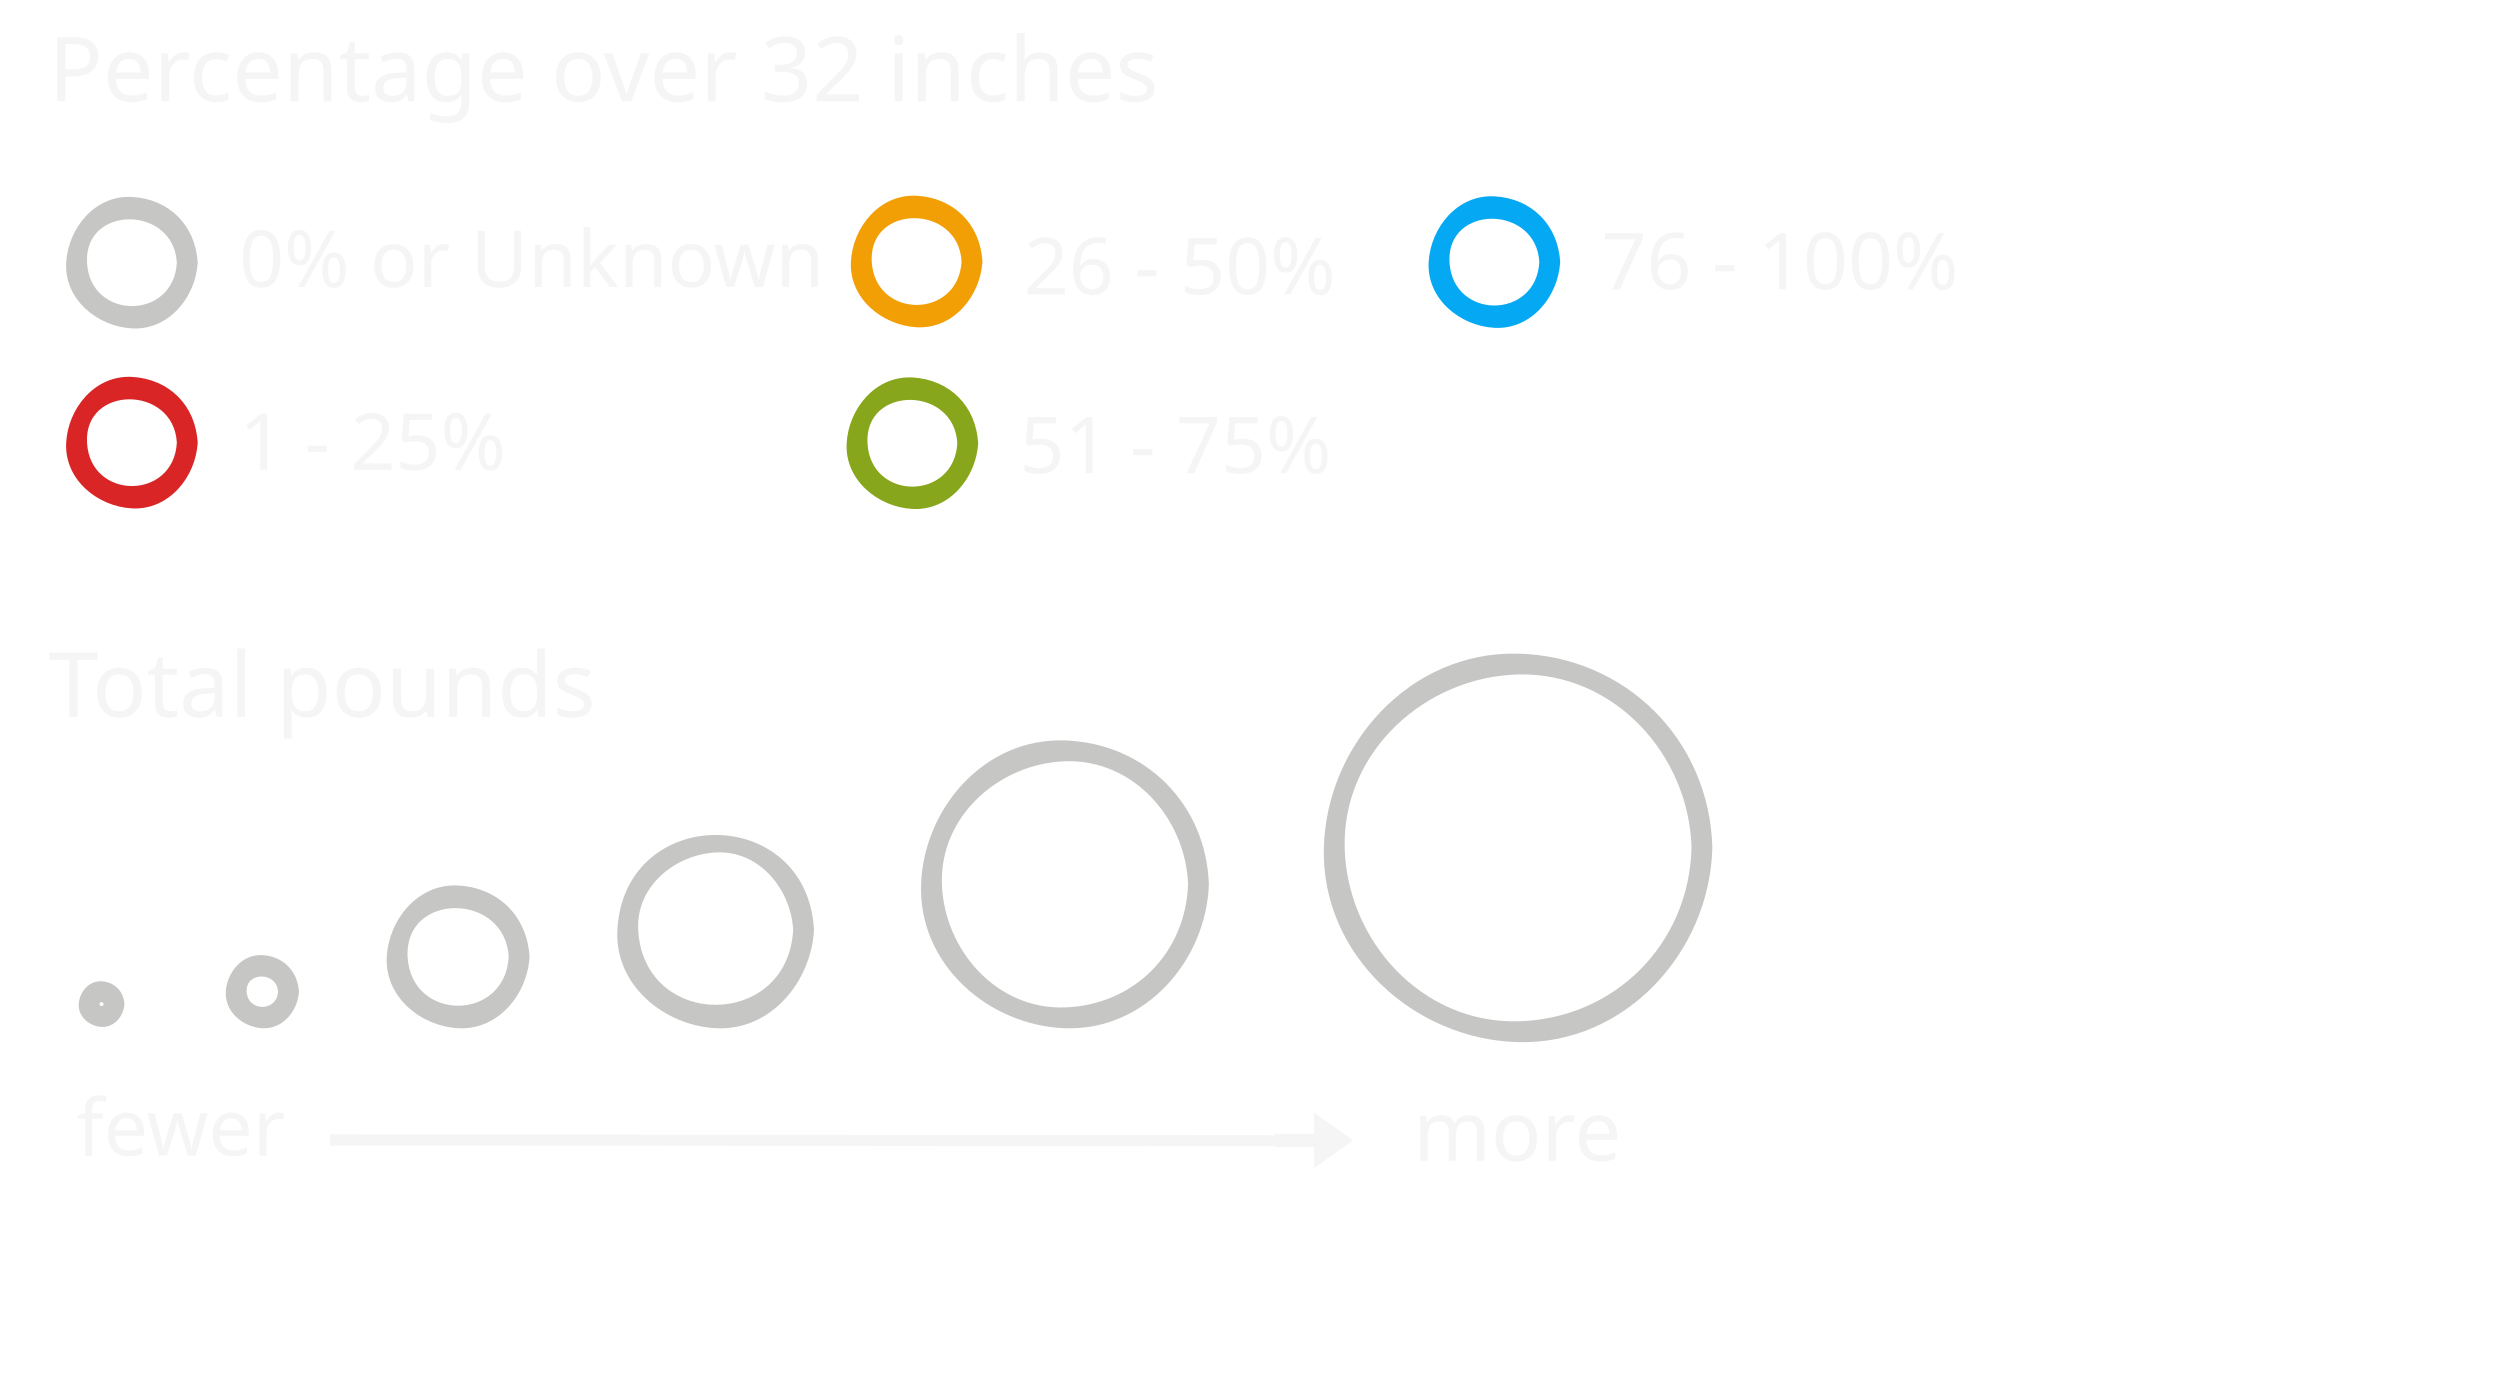
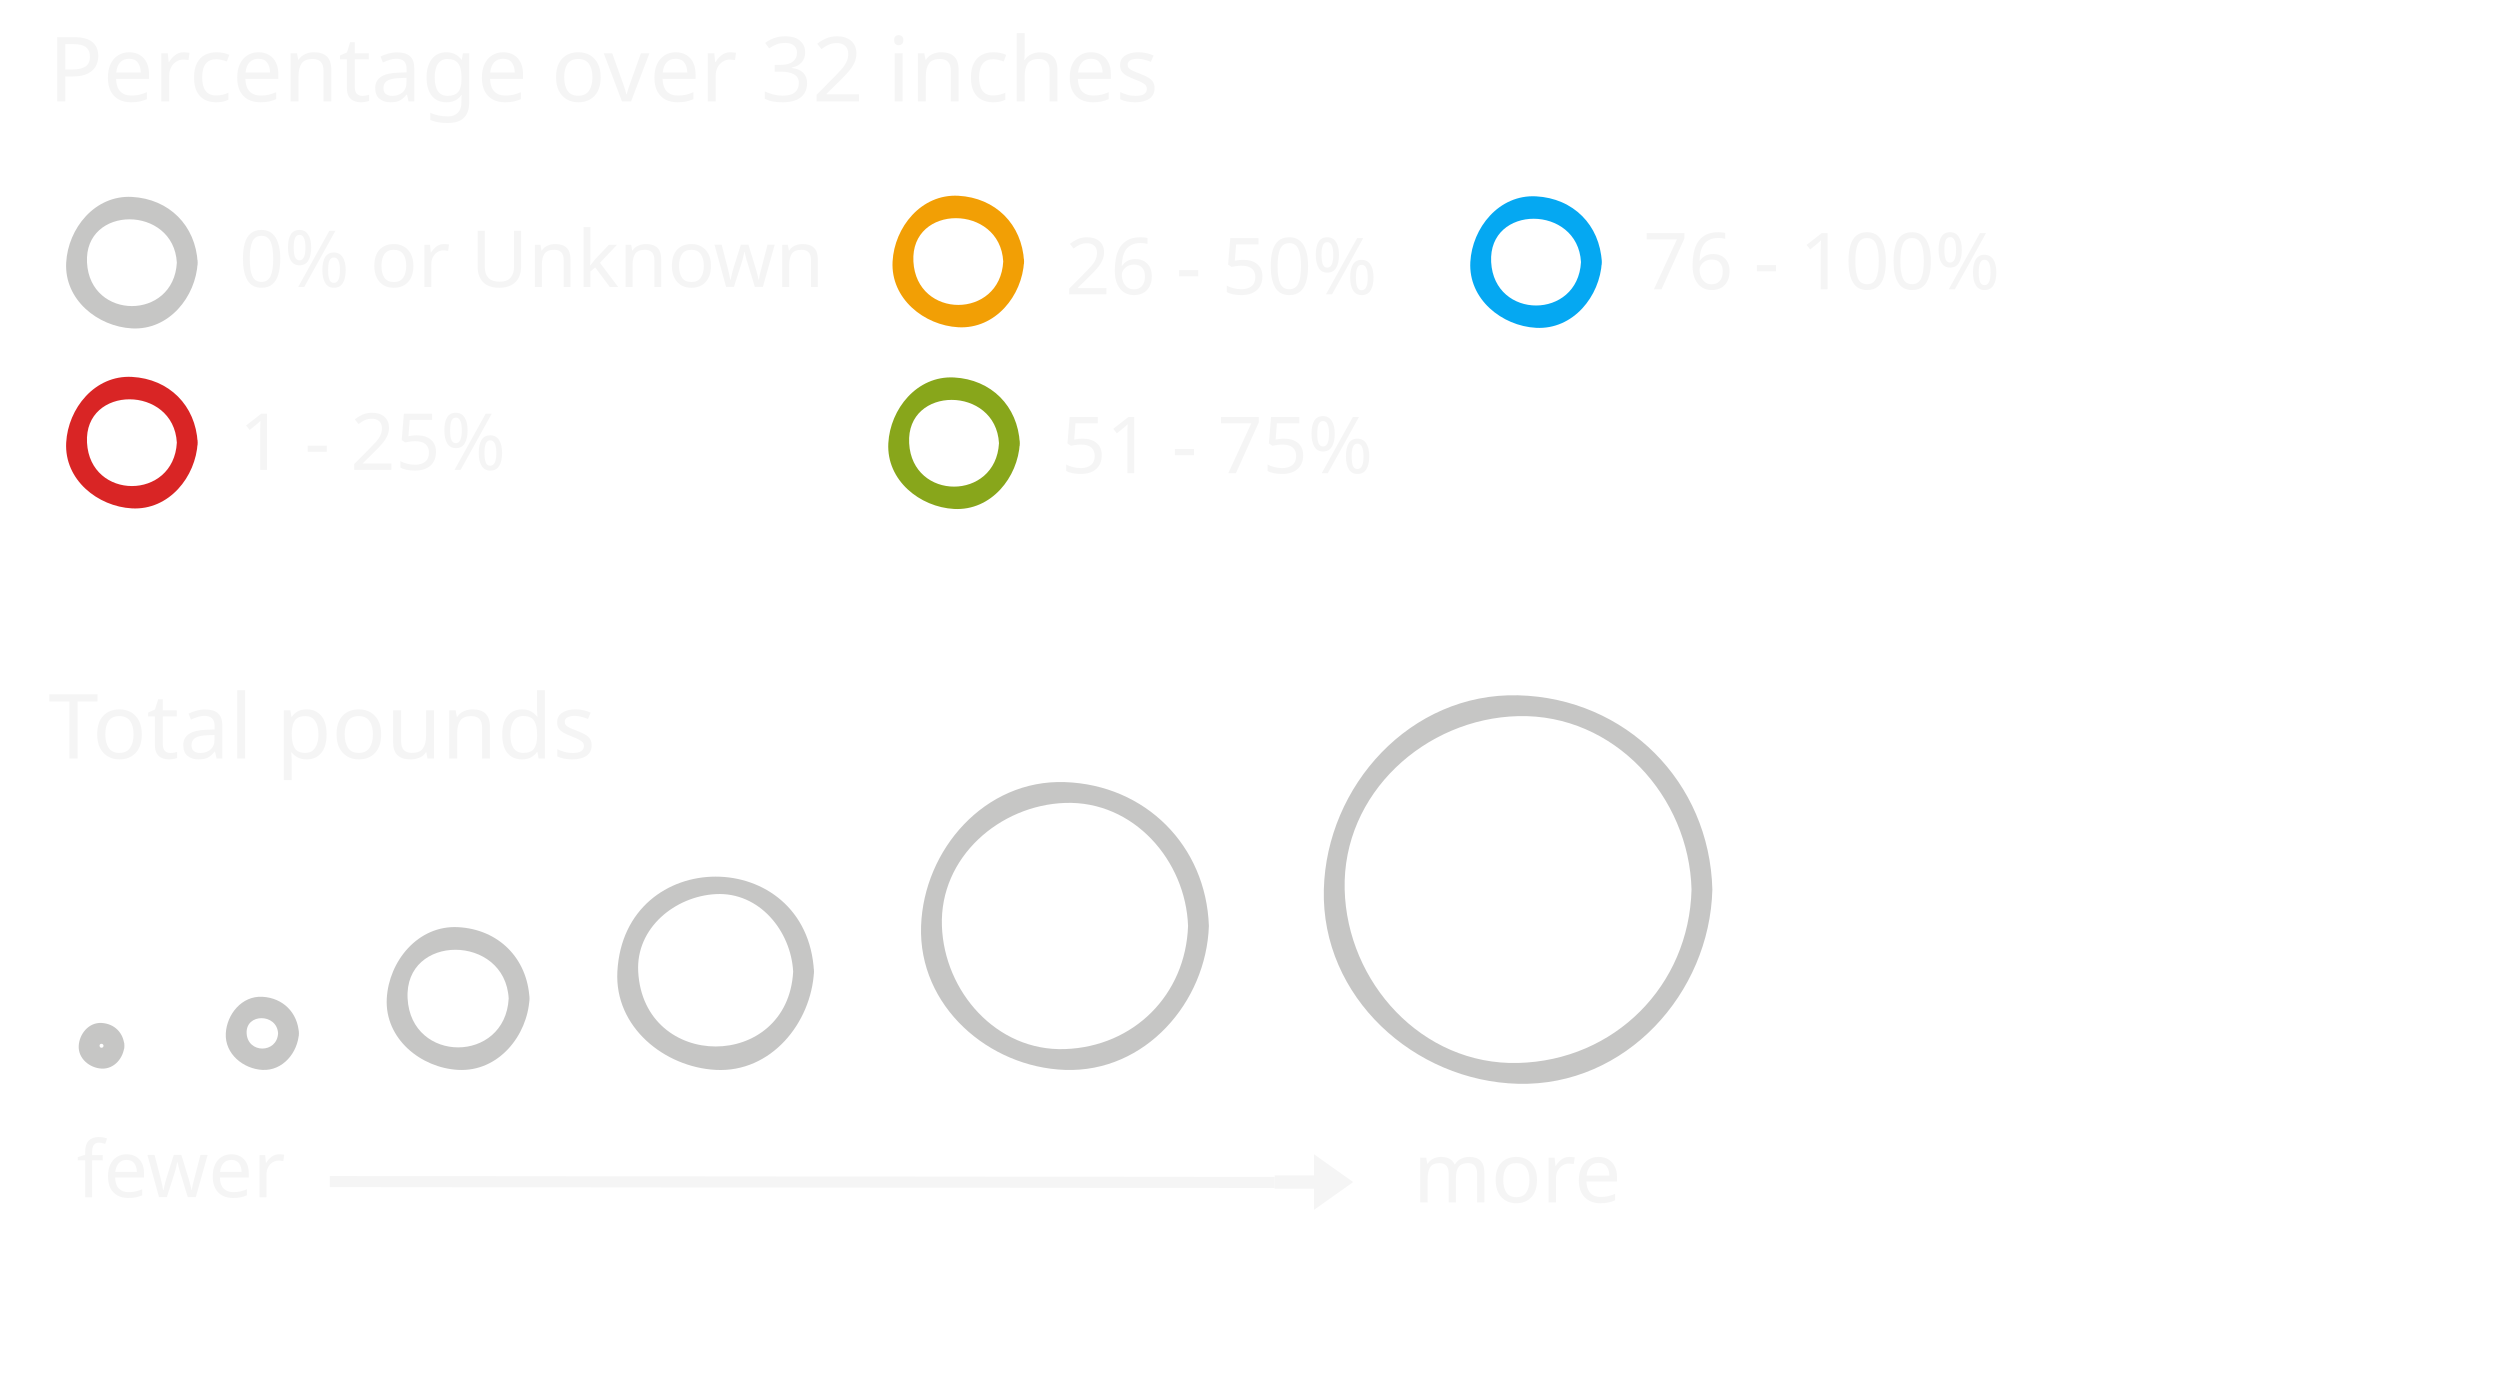
<svg xmlns="http://www.w3.org/2000/svg" xmlns:xlink="http://www.w3.org/1999/xlink" version="1.1" id="Layer_2" x="0px" y="0px" width="360px" height="200px" viewBox="0 0 360 200" enable-background="new 0 0 360 200" xml:space="preserve">
-   <symbol id="Arrow_25" viewBox="-22.859 -13.141 45.719 26.281">
+   <symbol id="Arrow_25" viewBox="-22.859 -13.141 45.718 26.281">
    <polygon fill="none" points="-22.859,-13.141 22.859,-13.141 22.859,13.141 -22.859,13.141  " />
    <g>
      <polygon fill="#F5F5F5" points="-5.512,2.214 8.487,2.214 8.487,-3.877 22.405,4.15 8.487,12.172 8.487,6.085 -5.512,6.085   " />
    </g>
  </symbol>
  <g>
    <g>
      <g>
        <path fill="#C6C6C5" d="M25.465,37.823c-0.449,8.335-12.486,8.335-12.935,0C12.081,29.482,25.019,29.526,25.465,37.823     c0.104,1.924,3.104,1.934,3,0c-0.289-5.356-4.111-9.179-9.467-9.468c-5.346-0.288-9.203,4.545-9.468,9.468     c-0.288,5.346,4.545,9.202,9.468,9.467c5.345,0.288,9.202-4.544,9.467-9.467C28.569,35.889,25.569,35.899,25.465,37.823z" />
      </g>
    </g>
    <text transform="matrix(1 0 0 1 34.4209 41.3301)" fill="#F5F5F5" font-family="'MyriadPro-Regular'" font-size="11.339">0% or Unknown</text>
  </g>
  <g>
    <g>
      <g>
-         <path fill="#88A61B" d="M137.853,63.823c-0.449,8.335-12.486,8.335-12.935,0C124.468,55.482,137.406,55.526,137.853,63.823     c0.104,1.924,3.104,1.934,3,0c-0.289-5.356-4.111-9.179-9.467-9.468c-5.346-0.288-9.203,4.545-9.468,9.468     c-0.288,5.346,4.545,9.202,9.468,9.467c5.345,0.288,9.202-4.544,9.467-9.467C140.957,61.889,137.956,61.899,137.853,63.823z" />
+         <path fill="#88A61B" d="M143.853,63.823c-0.449,8.335-12.486,8.335-12.935,0C130.468,55.482,143.406,55.526,143.853,63.823     c0.104,1.924,3.104,1.934,3,0c-0.289-5.356-4.111-9.179-9.467-9.468c-5.346-0.288-9.203,4.545-9.468,9.468     c-0.288,5.346,4.545,9.202,9.468,9.467c5.345,0.288,9.202-4.544,9.467-9.467C146.957,61.889,143.956,61.899,143.853,63.823z" />
      </g>
    </g>
-     <text transform="matrix(1 0 0 1 146.8086 68.1406)" fill="#F5F5F5" font-family="'MyriadPro-Regular'" font-size="11.339">51 - 75%</text>
+     <text transform="matrix(1 0 0 1 152.8086 68.1406)" fill="#F5F5F5" font-family="'MyriadPro-Regular'" font-size="11.339">51 - 75%</text>
  </g>
  <g>
    <g>
      <path fill="#D92525" d="M25.465,63.741c-0.449,8.334-12.486,8.334-12.935,0C12.081,55.399,25.019,55.443,25.465,63.741    c0.104,1.924,3.104,1.934,3,0c-0.289-5.356-4.111-9.18-9.467-9.469c-5.346-0.288-9.203,4.546-9.468,9.469    c-0.288,5.345,4.545,9.201,9.468,9.466c5.344,0.288,9.202-4.544,9.467-9.466C28.569,61.807,25.569,61.817,25.465,63.741z" />
    </g>
  </g>
  <text transform="matrix(1 0 0 1 34.4209 67.6572)" fill="#F5F5F5" font-family="'MyriadPro-Regular'" font-size="11.339">1 - 25%</text>
  <g>
    <g>
      <g>
-         <path fill="#05A8F2" d="M221.662,37.741c-0.449,8.334-12.485,8.334-12.936,0C208.277,29.399,221.215,29.443,221.662,37.741     c0.104,1.924,3.104,1.934,3,0c-0.288-5.356-4.11-9.18-9.467-9.469c-5.346-0.288-9.203,4.546-9.469,9.469     c-0.287,5.345,4.547,9.201,9.469,9.466c5.344,0.288,9.201-4.544,9.467-9.466C224.768,35.807,221.766,35.817,221.662,37.741z" />
+         <path fill="#05A8F2" d="M227.662,37.741c-0.449,8.334-12.485,8.334-12.936,0C214.277,29.399,227.215,29.443,227.662,37.741     c0.104,1.924,3.104,1.934,3,0c-0.288-5.356-4.11-9.18-9.467-9.469c-5.346-0.288-9.203,4.546-9.469,9.469     c-0.287,5.345,4.547,9.201,9.469,9.466c5.344,0.288,9.201-4.544,9.467-9.466C230.768,35.807,227.766,35.817,227.662,37.741z" />
      </g>
    </g>
-     <text transform="matrix(1 0 0 1 230.6182 41.6572)" fill="#F5F5F5" font-family="'MyriadPro-Regular'" font-size="11.339">76 - 100%</text>
+     <text transform="matrix(1 0 0 1 236.6182 41.6572)" fill="#F5F5F5" font-family="'MyriadPro-Regular'" font-size="11.339">76 - 100%</text>
  </g>
  <g>
    <g>
      <g>
-         <path fill="#F29F05" d="M138.465,37.657c-0.449,8.336-12.486,8.336-12.935,0C125.081,29.316,138.019,29.36,138.465,37.657     c0.104,1.924,3.104,1.934,3,0c-0.289-5.356-4.111-9.179-9.467-9.468c-5.346-0.288-9.203,4.545-9.468,9.468     c-0.288,5.345,4.545,9.203,9.468,9.468c5.345,0.288,9.202-4.546,9.467-9.468C141.569,35.723,138.569,35.733,138.465,37.657z" />
+         <path fill="#F29F05" d="M144.465,37.657c-0.449,8.336-12.486,8.336-12.935,0C131.081,29.316,144.019,29.36,144.465,37.657     c0.104,1.924,3.104,1.934,3,0c-0.289-5.356-4.111-9.179-9.467-9.468c-5.346-0.288-9.203,4.545-9.468,9.468     c-0.288,5.345,4.545,9.203,9.468,9.468c5.345,0.288,9.202-4.546,9.467-9.468C147.569,35.723,144.569,35.733,144.465,37.657z" />
      </g>
    </g>
-     <text transform="matrix(1 0 0 1 147.4209 42.3848)" fill="#F5F5F5" font-family="'MyriadPro-Regular'" font-size="11.339">26 - 50%</text>
+     <text transform="matrix(1 0 0 1 153.4209 42.3848)" fill="#F5F5F5" font-family="'MyriadPro-Regular'" font-size="11.339">26 - 50%</text>
  </g>
-   <text transform="matrix(1 0 0 1 11.0303 166.4033)" fill="#F5F5F5" font-family="'MyriadPro-Regular'" font-size="11.339">fewer                                           </text>
+   <text transform="matrix(1 0 0 1 11.0303 172.4033)" fill="#F5F5F5" font-family="'MyriadPro-Regular'" font-size="11.339">fewer                                           </text>
  <g>
    <g>
-       <path fill="#C6C6C5" d="M14.911,144.592c-0.021,0.381-0.555,0.381-0.575,0C14.315,144.211,14.89,144.216,14.911,144.592    c0.104,1.924,3.104,1.934,3,0c-0.1-1.855-1.432-3.188-3.287-3.287c-1.852-0.1-3.196,1.581-3.288,3.287    c-0.1,1.854,1.582,3.195,3.288,3.287c1.852,0.1,3.195-1.581,3.287-3.287C18.015,142.658,15.014,142.668,14.911,144.592z" />
+       <path fill="#C6C6C5" d="M14.911,150.592c-0.021,0.381-0.555,0.381-0.575,0C14.315,150.211,14.89,150.216,14.911,150.592    c0.104,1.924,3.104,1.934,3,0c-0.1-1.855-1.432-3.188-3.287-3.287c-1.852-0.1-3.196,1.581-3.288,3.287    c-0.1,1.854,1.582,3.195,3.288,3.287c1.852,0.1,3.195-1.581,3.287-3.287C18.015,148.658,15.014,148.668,14.911,150.592z" />
    </g>
  </g>
  <g>
    <g>
-       <path fill="#C6C6C5" d="M40.044,142.802c-0.157,2.921-4.371,2.921-4.528,0C35.358,139.879,39.887,139.895,40.044,142.802    c0.104,1.925,3.104,1.935,3,0c-0.16-2.975-2.29-5.104-5.265-5.265c-2.968-0.16-5.116,2.529-5.264,5.265    c-0.16,2.968,2.53,5.116,5.264,5.265c2.968,0.16,5.117-2.529,5.265-5.265C43.148,140.868,40.147,140.878,40.044,142.802z" />
+       <path fill="#C6C6C5" d="M40.044,148.802c-0.157,2.921-4.371,2.921-4.528,0C35.358,145.879,39.887,145.895,40.044,148.802    c0.104,1.925,3.104,1.935,3,0c-0.16-2.975-2.29-5.104-5.265-5.265c-2.968-0.16-5.116,2.529-5.264,5.265    c-0.16,2.968,2.53,5.116,5.264,5.265c2.968,0.16,5.117-2.527,5.265-5.265C43.148,146.868,40.147,146.878,40.044,148.802z" />
    </g>
  </g>
  <g>
    <g>
-       <path fill="#C6C6C5" d="M73.25,137.788c-0.505,9.38-14.05,9.38-14.555,0C58.19,128.402,72.748,128.453,73.25,137.788    c0.104,1.924,3.104,1.935,3,0c-0.313-5.815-4.462-9.964-10.277-10.277c-5.804-0.312-9.99,4.933-10.278,10.277    c-0.312,5.805,4.932,9.989,10.278,10.276c5.804,0.312,9.99-4.933,10.277-10.276C76.354,135.854,73.354,135.864,73.25,137.788z" />
+       <path fill="#C6C6C5" d="M73.25,143.788c-0.505,9.38-14.05,9.38-14.555,0C58.19,134.402,72.748,134.453,73.25,143.788    c0.104,1.924,3.104,1.935,3,0c-0.313-5.815-4.462-9.964-10.277-10.277c-5.804-0.312-9.99,4.933-10.278,10.277    c-0.312,5.805,4.932,9.989,10.278,10.276c5.804,0.312,9.99-4.935,10.277-10.276C76.354,141.854,73.354,141.864,73.25,143.788z" />
    </g>
  </g>
  <g>
    <g>
-       <path fill="#C6C6C5" d="M171.08,127.343c-0.349,9.91-7.811,17.374-17.722,17.724c-9.907,0.349-17.393-8.332-17.723-17.724    c-0.348-9.905,8.333-17.391,17.723-17.721C163.263,109.273,170.75,117.954,171.08,127.343c0.068,1.929,3.068,1.937,3,0    c-0.407-11.579-9.143-20.313-20.722-20.721c-11.572-0.407-20.337,9.754-20.723,20.721c-0.407,11.573,9.756,20.337,20.723,20.724    c11.572,0.406,20.336-9.758,20.722-20.724C174.148,125.407,171.148,125.414,171.08,127.343z" />
+       <path fill="#C6C6C5" d="M171.08,133.343c-0.349,9.91-7.811,17.374-17.722,17.724c-9.907,0.351-17.393-8.332-17.723-17.724    c-0.348-9.905,8.333-17.391,17.723-17.721C163.263,115.273,170.75,123.954,171.08,133.343c0.068,1.929,3.068,1.937,3,0    c-0.407-11.579-9.143-20.313-20.722-20.721c-11.572-0.407-20.337,9.754-20.723,20.721c-0.407,11.573,9.756,20.337,20.723,20.724    c11.572,0.406,20.336-9.758,20.722-20.724C174.148,131.407,171.148,131.414,171.08,133.343z" />
    </g>
  </g>
  <g>
    <g>
-       <path fill="#C6C6C5" d="M243.58,122.093c-0.352,13.872-11.1,24.622-24.973,24.974c-13.871,0.351-24.635-11.629-24.973-24.974    c-0.351-13.87,11.631-24.633,24.973-24.97C232.479,96.772,243.242,108.751,243.58,122.093c0.049,1.931,3.049,1.937,3,0    c-0.393-15.518-12.455-27.578-27.973-27.97c-15.516-0.393-27.594,13.041-27.973,27.97c-0.393,15.517,13.042,27.595,27.973,27.974    c15.517,0.393,27.595-13.045,27.973-27.974C246.629,120.157,243.629,120.162,243.58,122.093z" />
+       <path fill="#C6C6C5" d="M243.58,128.093c-0.352,13.872-11.1,24.622-24.973,24.974c-13.871,0.353-24.635-11.629-24.975-24.974    c-0.351-13.87,11.633-24.633,24.975-24.97C232.479,102.771,243.242,114.751,243.58,128.093c0.049,1.931,3.049,1.937,3,0    c-0.393-15.518-12.455-27.577-27.973-27.97c-15.518-0.393-27.594,13.041-27.975,27.97c-0.393,15.517,13.042,27.595,27.975,27.974    c15.517,0.395,27.595-13.045,27.973-27.974C246.629,126.157,243.629,126.162,243.58,128.093z" />
    </g>
  </g>
  <g>
    <g>
-       <path fill="#C6C6C5" d="M114.215,133.908c-0.774,14.379-21.54,14.379-22.314,0c-0.34-6.311,5.343-10.842,11.158-11.155    C109.368,122.413,113.901,128.094,114.215,133.908c0.104,1.924,3.104,1.934,3,0c-0.982-18.232-27.332-18.232-28.314,0    c-0.431,8,6.792,13.761,14.158,14.156c7.999,0.432,13.76-6.791,14.156-14.156C117.319,131.975,114.318,131.984,114.215,133.908z" />
+       <path fill="#C6C6C5" d="M114.215,139.908c-0.774,14.379-21.54,14.379-22.314,0c-0.34-6.311,5.343-10.842,11.158-11.155    C109.368,128.413,113.901,134.094,114.215,139.908c0.104,1.924,3.104,1.934,3,0c-0.982-18.232-27.332-18.232-28.314,0    c-0.431,8,6.792,13.761,14.158,14.156c7.999,0.432,13.76-6.791,14.156-14.156C117.319,137.975,114.318,137.984,114.215,139.908z" />
    </g>
  </g>
-   <use xlink:href="#Arrow_25" width="45.719" height="26.281" id="XMLID_2_" x="-22.859" y="-13.141" transform="matrix(0.405 0 0 -0.4985 185.7832 166.2861)" overflow="visible" />
-   <line fill="none" stroke="#F5F5F5" stroke-width="1.6" stroke-miterlimit="10" x1="183.552" y1="164.275" x2="47.489" y2="164.145" />
+   <use xlink:href="#Arrow_25" width="45.718" height="26.281" id="XMLID_2_" x="-22.859" y="-13.141" transform="matrix(0.405 0 0 -0.4985 185.7832 172.2861)" overflow="visible" />
+   <line fill="none" stroke="#F5F5F5" stroke-width="1.6" stroke-miterlimit="10" x1="183.552" y1="170.275" x2="47.489" y2="170.145" />
  <text transform="matrix(1 0 0 1 6.9805 14.6035)" fill="#F5F5F5" font-family="'MyriadPro-Bold'" font-size="12.959">Percentage over 32 inches</text>
-   <text transform="matrix(1 0 0 1 6.9805 103.2285)" fill="#F5F5F5" font-family="'MyriadPro-Bold'" font-size="12.959">Total pounds</text>
-   <text transform="matrix(1 0 0 1 203.5 167.1436)" fill="#F5F5F5" font-family="'MyriadPro-Regular'" font-size="12">more</text>
+   <text transform="matrix(1 0 0 1 6.9805 109.2285)" fill="#F5F5F5" font-family="'MyriadPro-Bold'" font-size="12.959">Total pounds</text>
+   <text transform="matrix(1 0 0 1 203.5 173.1436)" fill="#F5F5F5" font-family="'MyriadPro-Regular'" font-size="12">more</text>
</svg>
